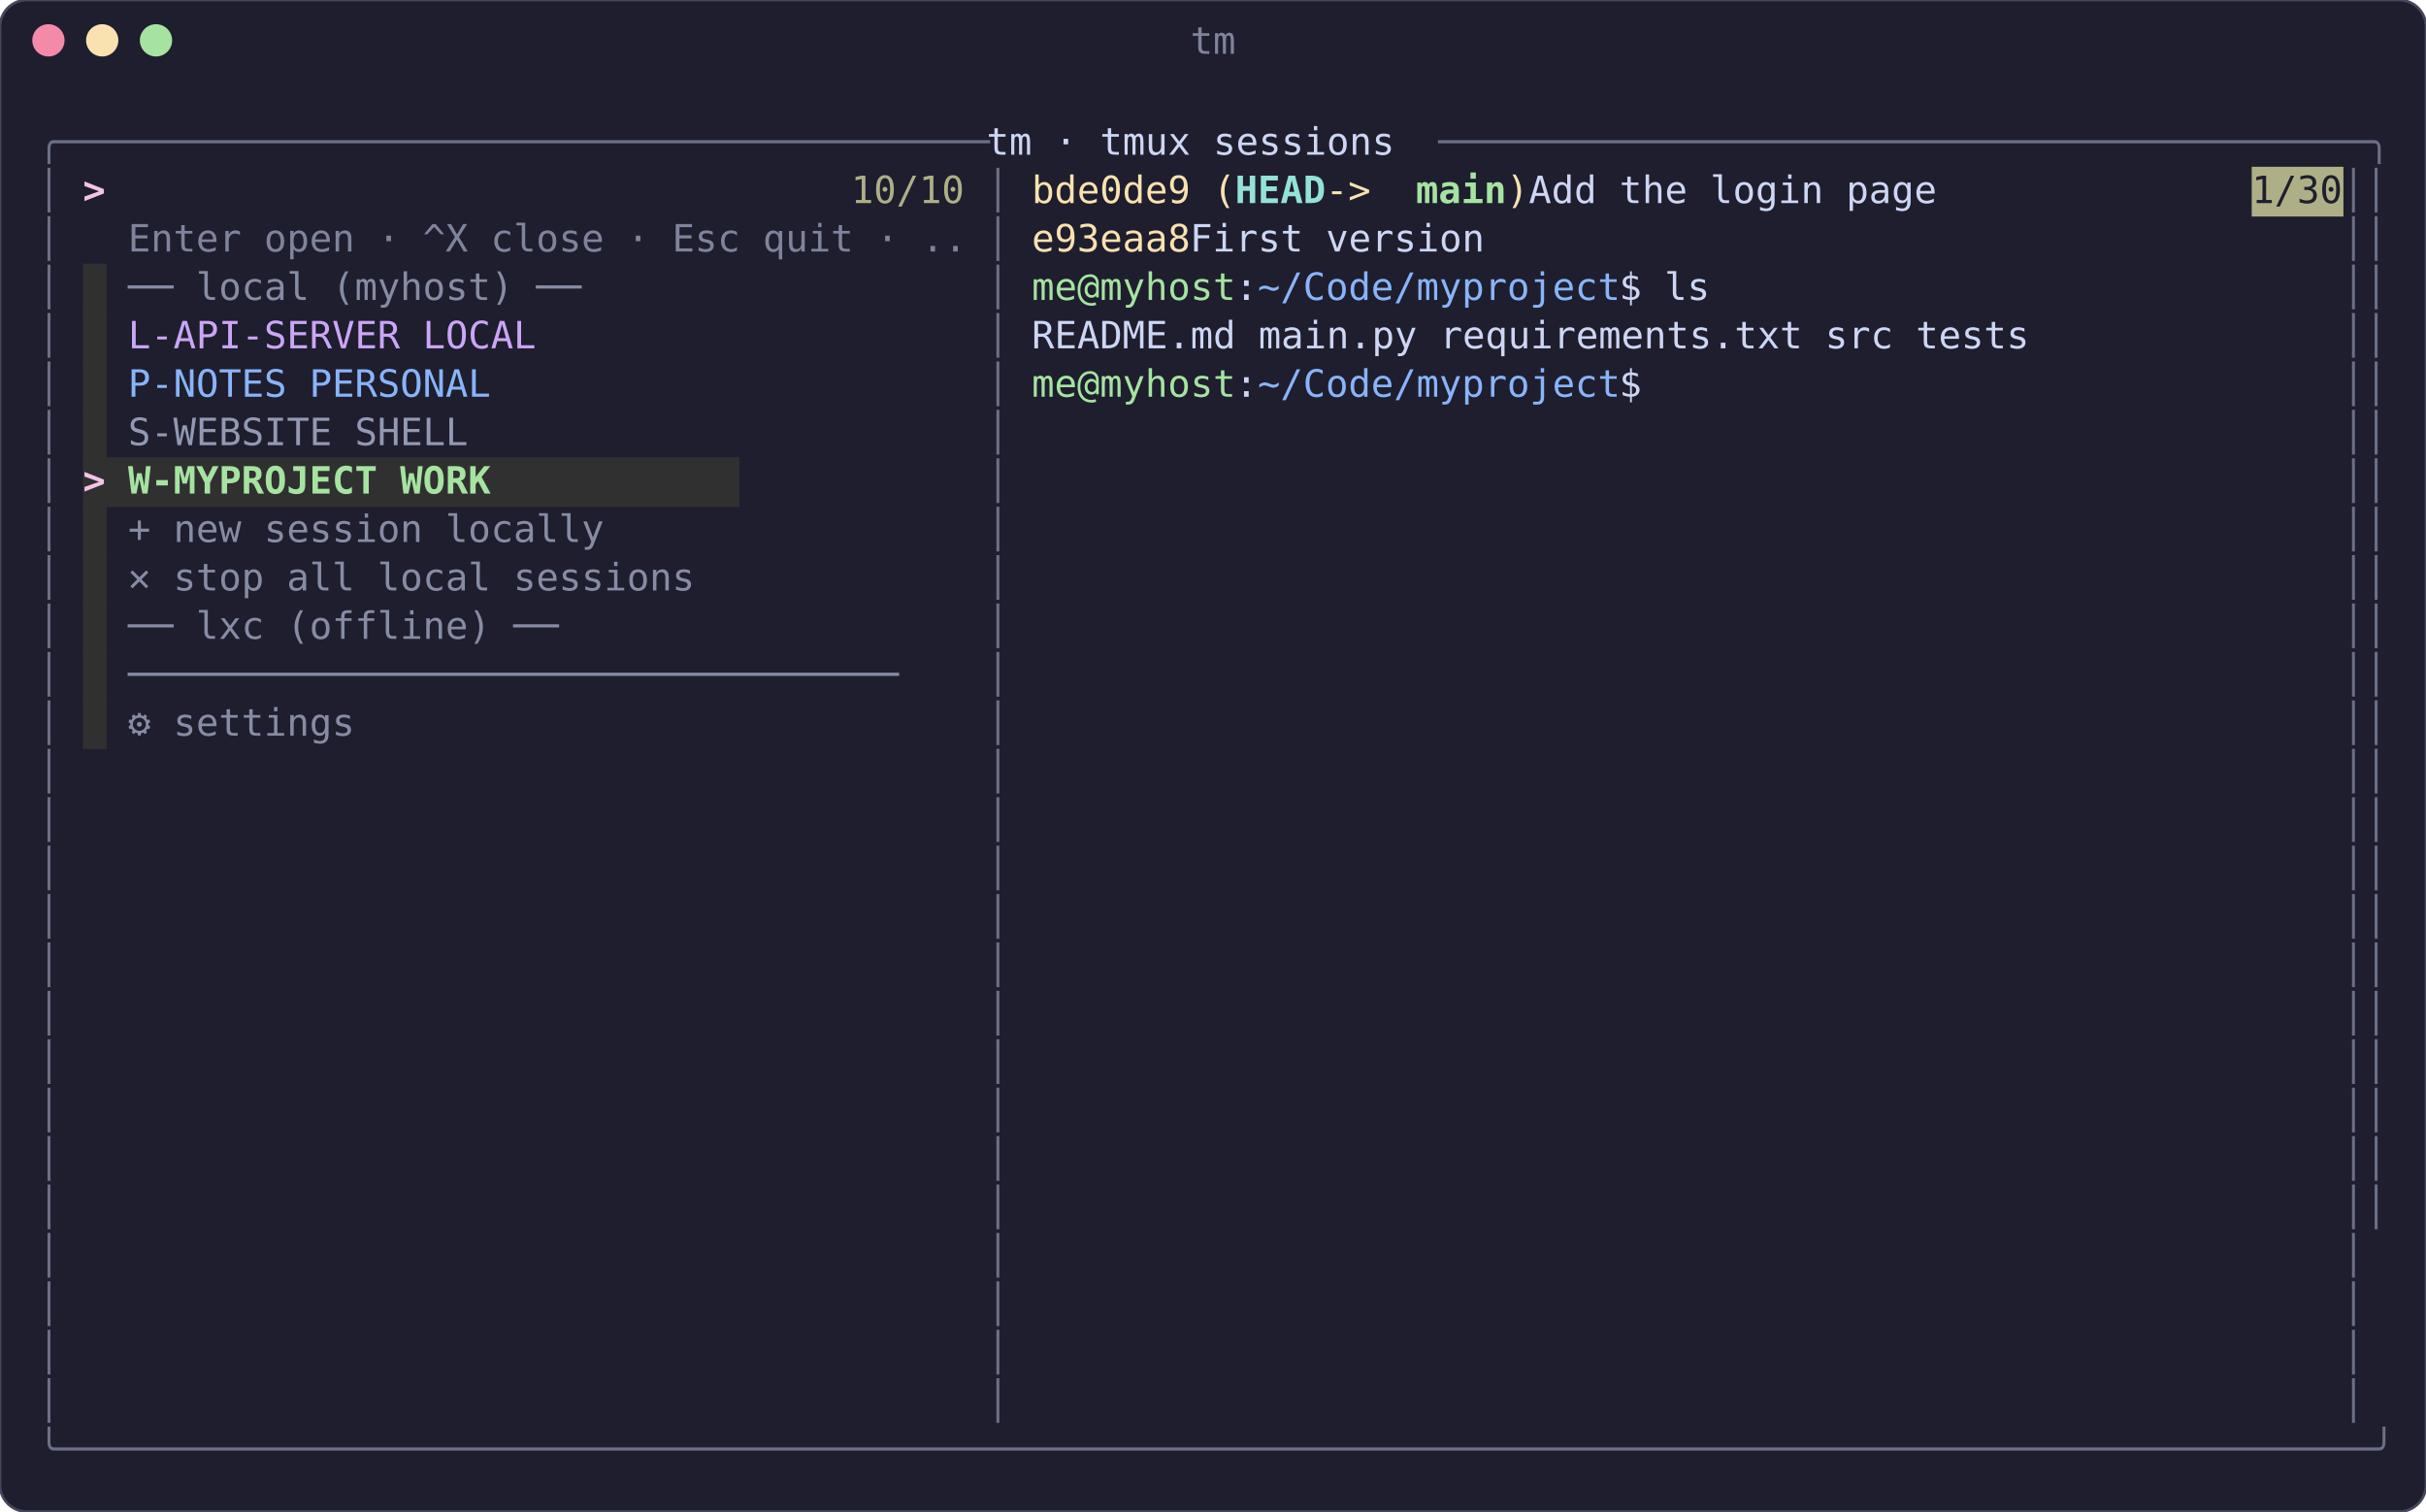
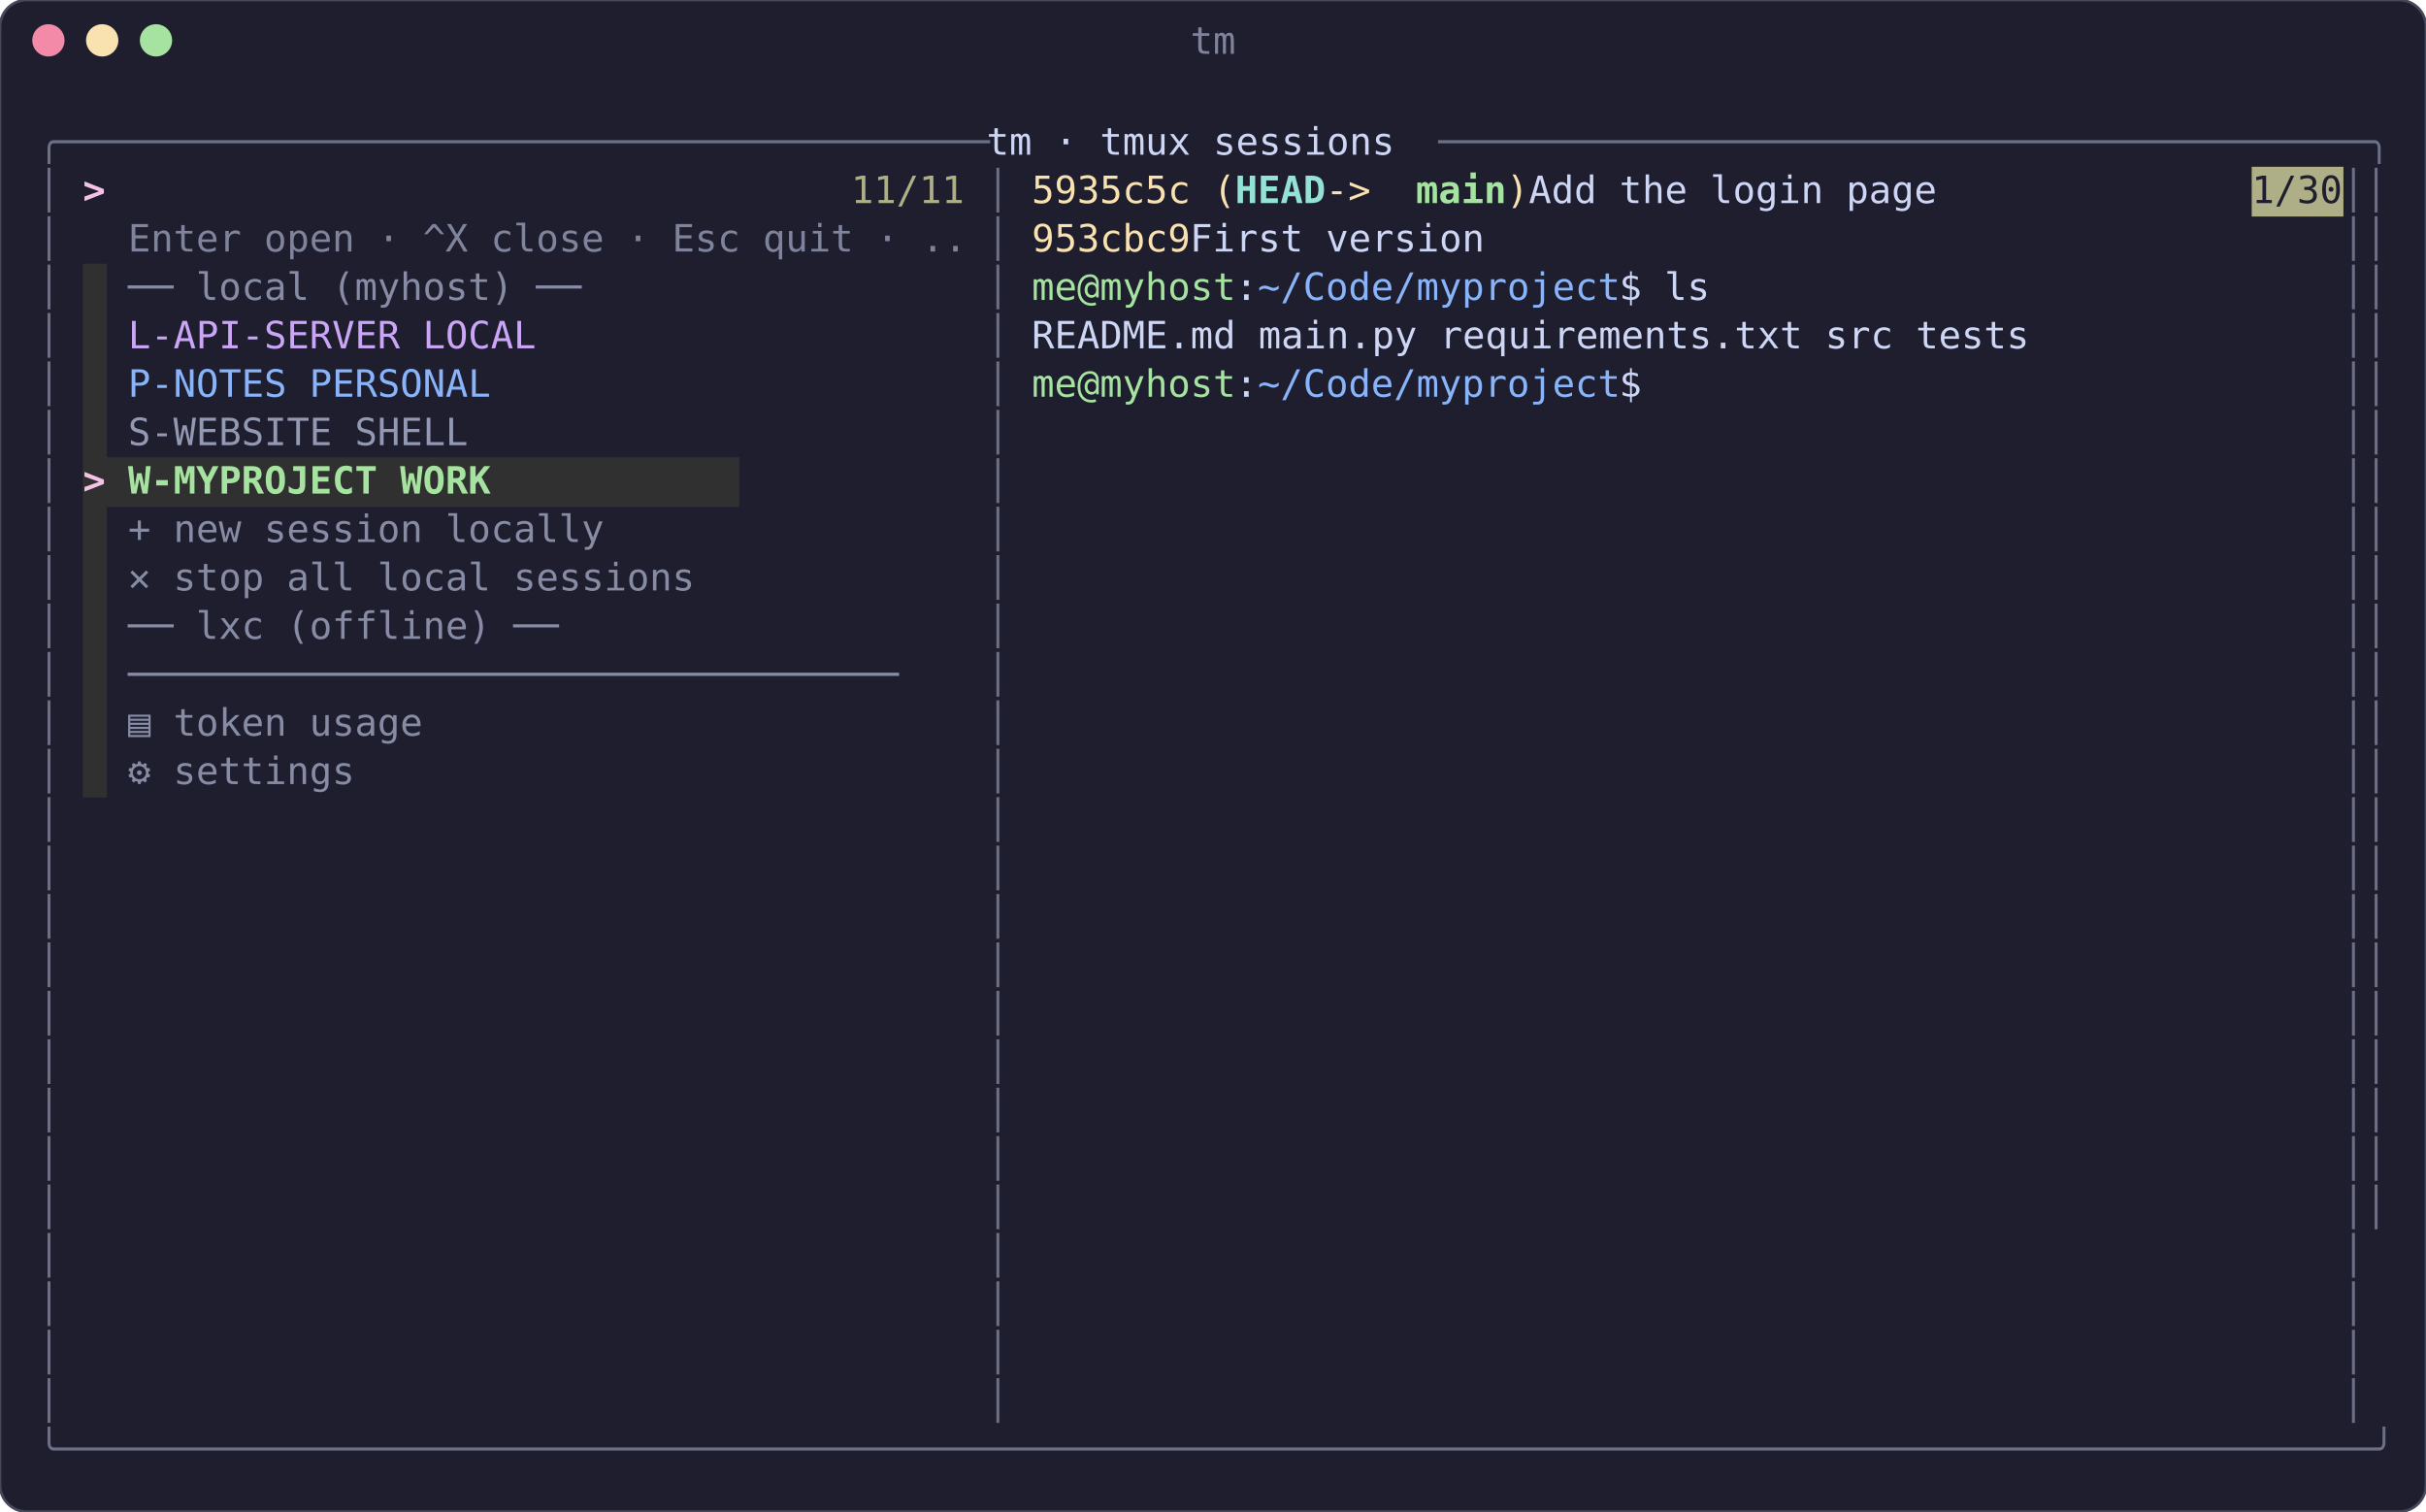
<svg xmlns="http://www.w3.org/2000/svg" width="902" height="562" viewBox="0 0 902 562">
  <style>text{font-family:"JetBrains Mono","DejaVu Sans Mono",Menlo,Consolas,monospace;font-size:14px;white-space:pre}</style>
  <rect width="100%" height="100%" rx="10" fill="#1e1e2e" stroke="#45475a" />
  <circle cx="18" cy="15" r="6" fill="#f38ba8" />
  <circle cx="38" cy="15" r="6" fill="#f9e2af" />
  <circle cx="58" cy="15" r="6" fill="#a6e3a1" />
  <text x="451" y="20" fill="#7f849c" text-anchor="middle">tm</text>
  <text x="14.0" y="57.5" textLength="352.8" lengthAdjust="spacingAndGlyphs" fill="#6c7086">╭─────────────────────────────────────────</text>
  <text x="366.8" y="57.5" textLength="168.0" lengthAdjust="spacingAndGlyphs" fill="#cdd6f4"> tm · tmux sessions </text>
  <text x="534.8" y="57.5" textLength="352.8" lengthAdjust="spacingAndGlyphs" fill="#6c7086">─────────────────────────────────────────╮</text>
  <rect x="837.2" y="62.0" width="34.1" height="18.5" fill="#afaf87" />
  <text x="14.0" y="75.5" textLength="16.8" lengthAdjust="spacingAndGlyphs" fill="#6c7086">│ </text>
  <text x="30.8" y="75.5" textLength="8.4" lengthAdjust="spacingAndGlyphs" fill="#f5c2e7" font-weight="bold">&gt;</text>
-   <text x="316.4" y="75.5" textLength="42.0" lengthAdjust="spacingAndGlyphs" fill="#afaf87">10/10</text>
+   <text x="316.4" y="75.5" textLength="42.0" lengthAdjust="spacingAndGlyphs" fill="#afaf87">11/11</text>
  <text x="366.8" y="75.5" textLength="16.8" lengthAdjust="spacingAndGlyphs" fill="#6c7086">│ </text>
-   <text x="383.6" y="75.5" textLength="75.6" lengthAdjust="spacingAndGlyphs" fill="#f9e2af">bde0de9 (</text>
+   <text x="383.6" y="75.5" textLength="75.6" lengthAdjust="spacingAndGlyphs" fill="#f9e2af">5935c5c (</text>
  <text x="459.2" y="75.5" textLength="33.6" lengthAdjust="spacingAndGlyphs" fill="#94e2d5" font-weight="bold">HEAD</text>
  <text x="492.8" y="75.5" textLength="33.6" lengthAdjust="spacingAndGlyphs" fill="#f9e2af"> -&gt; </text>
  <text x="526.4" y="75.5" textLength="33.6" lengthAdjust="spacingAndGlyphs" fill="#a6e3a1" font-weight="bold">main</text>
  <text x="560.0" y="75.5" textLength="8.4" lengthAdjust="spacingAndGlyphs" fill="#f9e2af">)</text>
  <text x="568.4" y="75.5" textLength="268.8" lengthAdjust="spacingAndGlyphs" fill="#cdd6f4"> Add the login page             </text>
  <text x="837.2" y="75.5" textLength="33.6" lengthAdjust="spacingAndGlyphs" fill="#1e1e2e">1/30</text>
  <text x="870.8" y="75.5" textLength="16.8" lengthAdjust="spacingAndGlyphs" fill="#6c7086">││</text>
  <text x="14.0" y="93.5" textLength="16.8" lengthAdjust="spacingAndGlyphs" fill="#6c7086">│ </text>
  <text x="47.6" y="93.5" textLength="310.8" lengthAdjust="spacingAndGlyphs" fill="#7f849c">Enter open · ^X close · Esc quit · ..</text>
  <text x="366.8" y="93.5" textLength="16.8" lengthAdjust="spacingAndGlyphs" fill="#6c7086">│ </text>
-   <text x="383.6" y="93.5" textLength="58.8" lengthAdjust="spacingAndGlyphs" fill="#f9e2af">e93eaa8</text>
+   <text x="383.6" y="93.5" textLength="58.8" lengthAdjust="spacingAndGlyphs" fill="#f9e2af">953cbc9</text>
  <text x="442.4" y="93.5" textLength="428.4" lengthAdjust="spacingAndGlyphs" fill="#cdd6f4"> First version                                     </text>
  <text x="870.8" y="93.5" textLength="16.8" lengthAdjust="spacingAndGlyphs" fill="#6c7086">││</text>
  <rect x="30.8" y="98.0" width="8.9" height="18.5" fill="#303030" />
  <text x="14.0" y="111.5" textLength="16.8" lengthAdjust="spacingAndGlyphs" fill="#6c7086">│ </text>
  <text x="47.6" y="111.5" textLength="168.0" lengthAdjust="spacingAndGlyphs" fill="#cdd6f4" opacity="0.6">── local (myhost) ──</text>
  <text x="366.8" y="111.5" textLength="16.8" lengthAdjust="spacingAndGlyphs" fill="#6c7086">│ </text>
  <text x="383.6" y="111.5" textLength="75.6" lengthAdjust="spacingAndGlyphs" fill="#a6e3a1">me@myhost</text>
  <text x="459.2" y="111.5" textLength="8.4" lengthAdjust="spacingAndGlyphs" fill="#cdd6f4">:</text>
  <text x="467.6" y="111.5" textLength="134.4" lengthAdjust="spacingAndGlyphs" fill="#89b4fa">~/Code/myproject</text>
  <text x="602.0" y="111.5" textLength="268.8" lengthAdjust="spacingAndGlyphs" fill="#cdd6f4">$ ls                            </text>
  <text x="870.8" y="111.5" textLength="16.8" lengthAdjust="spacingAndGlyphs" fill="#6c7086">││</text>
  <rect x="30.8" y="116.0" width="8.9" height="18.5" fill="#303030" />
  <text x="14.0" y="129.5" textLength="16.8" lengthAdjust="spacingAndGlyphs" fill="#6c7086">│ </text>
  <text x="47.6" y="129.5" textLength="235.2" lengthAdjust="spacingAndGlyphs" fill="#cba6f7">L-API-SERVER           LOCAL</text>
  <text x="366.8" y="129.5" textLength="16.8" lengthAdjust="spacingAndGlyphs" fill="#6c7086">│ </text>
  <text x="383.6" y="129.5" textLength="487.2" lengthAdjust="spacingAndGlyphs" fill="#cdd6f4">README.md  main.py  requirements.txt  src  tests          </text>
  <text x="870.8" y="129.5" textLength="16.8" lengthAdjust="spacingAndGlyphs" fill="#6c7086">││</text>
  <rect x="30.8" y="134.0" width="8.9" height="18.5" fill="#303030" />
  <text x="14.0" y="147.5" textLength="16.8" lengthAdjust="spacingAndGlyphs" fill="#6c7086">│ </text>
  <text x="47.6" y="147.5" textLength="260.4" lengthAdjust="spacingAndGlyphs" fill="#89b4fa">P-NOTES                PERSONAL</text>
  <text x="366.8" y="147.5" textLength="16.8" lengthAdjust="spacingAndGlyphs" fill="#6c7086">│ </text>
  <text x="383.6" y="147.5" textLength="75.6" lengthAdjust="spacingAndGlyphs" fill="#a6e3a1">me@myhost</text>
  <text x="459.2" y="147.5" textLength="8.4" lengthAdjust="spacingAndGlyphs" fill="#cdd6f4">:</text>
  <text x="467.6" y="147.5" textLength="134.4" lengthAdjust="spacingAndGlyphs" fill="#89b4fa">~/Code/myproject</text>
  <text x="602.0" y="147.5" textLength="268.8" lengthAdjust="spacingAndGlyphs" fill="#cdd6f4">$                               </text>
  <text x="870.8" y="147.5" textLength="16.8" lengthAdjust="spacingAndGlyphs" fill="#6c7086">││</text>
  <rect x="30.8" y="152.0" width="8.9" height="18.5" fill="#303030" />
  <text x="14.0" y="165.5" textLength="16.8" lengthAdjust="spacingAndGlyphs" fill="#6c7086">│ </text>
  <text x="47.6" y="165.5" textLength="235.2" lengthAdjust="spacingAndGlyphs" fill="#9399b2">S-WEBSITE              SHELL</text>
  <text x="366.8" y="165.5" textLength="16.8" lengthAdjust="spacingAndGlyphs" fill="#6c7086">│ </text>
  <text x="870.8" y="165.5" textLength="16.8" lengthAdjust="spacingAndGlyphs" fill="#6c7086">││</text>
  <rect x="30.8" y="170.0" width="244.1" height="18.5" fill="#303030" />
  <text x="14.0" y="183.5" textLength="16.8" lengthAdjust="spacingAndGlyphs" fill="#6c7086">│ </text>
  <text x="30.8" y="183.5" textLength="8.4" lengthAdjust="spacingAndGlyphs" fill="#f5c2e7" font-weight="bold">&gt;</text>
  <text x="47.6" y="183.5" textLength="226.8" lengthAdjust="spacingAndGlyphs" fill="#a6e3a1" font-weight="bold">W-MYPROJECT            WORK</text>
  <text x="366.8" y="183.5" textLength="16.8" lengthAdjust="spacingAndGlyphs" fill="#6c7086">│ </text>
  <text x="870.8" y="183.5" textLength="16.8" lengthAdjust="spacingAndGlyphs" fill="#6c7086">││</text>
  <rect x="30.8" y="188.0" width="8.9" height="18.5" fill="#303030" />
  <text x="14.0" y="201.5" textLength="16.8" lengthAdjust="spacingAndGlyphs" fill="#6c7086">│ </text>
  <text x="47.6" y="201.5" textLength="176.4" lengthAdjust="spacingAndGlyphs" fill="#cdd6f4" opacity="0.6">+ new session locally</text>
  <text x="366.8" y="201.5" textLength="16.8" lengthAdjust="spacingAndGlyphs" fill="#6c7086">│ </text>
  <text x="870.8" y="201.5" textLength="16.8" lengthAdjust="spacingAndGlyphs" fill="#6c7086">││</text>
  <rect x="30.8" y="206.0" width="8.9" height="18.5" fill="#303030" />
  <text x="14.0" y="219.5" textLength="16.8" lengthAdjust="spacingAndGlyphs" fill="#6c7086">│ </text>
  <text x="47.6" y="219.5" textLength="210.0" lengthAdjust="spacingAndGlyphs" fill="#cdd6f4" opacity="0.6">✕ stop all local sessions</text>
  <text x="366.8" y="219.5" textLength="16.8" lengthAdjust="spacingAndGlyphs" fill="#6c7086">│ </text>
  <text x="870.8" y="219.5" textLength="16.8" lengthAdjust="spacingAndGlyphs" fill="#6c7086">││</text>
  <rect x="30.8" y="224.0" width="8.9" height="18.5" fill="#303030" />
  <text x="14.0" y="237.5" textLength="16.8" lengthAdjust="spacingAndGlyphs" fill="#6c7086">│ </text>
  <text x="47.6" y="237.5" textLength="159.6" lengthAdjust="spacingAndGlyphs" fill="#cdd6f4" opacity="0.6">── lxc (offline) ──</text>
  <text x="366.8" y="237.5" textLength="16.8" lengthAdjust="spacingAndGlyphs" fill="#6c7086">│ </text>
  <text x="870.8" y="237.5" textLength="16.8" lengthAdjust="spacingAndGlyphs" fill="#6c7086">││</text>
  <rect x="30.8" y="242.0" width="8.9" height="18.5" fill="#303030" />
  <text x="14.0" y="255.5" textLength="16.8" lengthAdjust="spacingAndGlyphs" fill="#6c7086">│ </text>
  <text x="47.6" y="255.5" textLength="285.6" lengthAdjust="spacingAndGlyphs" fill="#cdd6f4" opacity="0.6">──────────────────────────────────</text>
  <text x="366.8" y="255.5" textLength="16.8" lengthAdjust="spacingAndGlyphs" fill="#6c7086">│ </text>
  <text x="870.8" y="255.5" textLength="16.8" lengthAdjust="spacingAndGlyphs" fill="#6c7086">││</text>
  <rect x="30.8" y="260.0" width="8.9" height="18.5" fill="#303030" />
  <text x="14.0" y="273.5" textLength="16.8" lengthAdjust="spacingAndGlyphs" fill="#6c7086">│ </text>
-   <text x="47.6" y="273.5" textLength="92.4" lengthAdjust="spacingAndGlyphs" fill="#cdd6f4" opacity="0.6">⚙  settings</text>
+   <text x="47.6" y="273.5" textLength="117.6" lengthAdjust="spacingAndGlyphs" fill="#cdd6f4" opacity="0.6">▤  token usage</text>
  <text x="366.8" y="273.5" textLength="16.8" lengthAdjust="spacingAndGlyphs" fill="#6c7086">│ </text>
  <text x="870.8" y="273.5" textLength="16.8" lengthAdjust="spacingAndGlyphs" fill="#6c7086">││</text>
+   <rect x="30.8" y="278.0" width="8.9" height="18.5" fill="#303030" />
  <text x="14.0" y="291.5" textLength="16.8" lengthAdjust="spacingAndGlyphs" fill="#6c7086">│ </text>
+   <text x="47.6" y="291.5" textLength="92.4" lengthAdjust="spacingAndGlyphs" fill="#cdd6f4" opacity="0.6">⚙  settings</text>
  <text x="366.8" y="291.5" textLength="16.8" lengthAdjust="spacingAndGlyphs" fill="#6c7086">│ </text>
  <text x="870.8" y="291.5" textLength="16.8" lengthAdjust="spacingAndGlyphs" fill="#6c7086">││</text>
  <text x="14.0" y="309.5" textLength="16.8" lengthAdjust="spacingAndGlyphs" fill="#6c7086">│ </text>
  <text x="366.8" y="309.5" textLength="16.8" lengthAdjust="spacingAndGlyphs" fill="#6c7086">│ </text>
  <text x="870.8" y="309.5" textLength="16.8" lengthAdjust="spacingAndGlyphs" fill="#6c7086">││</text>
  <text x="14.0" y="327.5" textLength="16.8" lengthAdjust="spacingAndGlyphs" fill="#6c7086">│ </text>
  <text x="366.8" y="327.5" textLength="16.8" lengthAdjust="spacingAndGlyphs" fill="#6c7086">│ </text>
  <text x="870.8" y="327.5" textLength="16.8" lengthAdjust="spacingAndGlyphs" fill="#6c7086">││</text>
  <text x="14.0" y="345.5" textLength="16.8" lengthAdjust="spacingAndGlyphs" fill="#6c7086">│ </text>
  <text x="366.8" y="345.5" textLength="16.8" lengthAdjust="spacingAndGlyphs" fill="#6c7086">│ </text>
  <text x="870.8" y="345.5" textLength="16.8" lengthAdjust="spacingAndGlyphs" fill="#6c7086">││</text>
  <text x="14.0" y="363.5" textLength="16.8" lengthAdjust="spacingAndGlyphs" fill="#6c7086">│ </text>
  <text x="366.8" y="363.5" textLength="16.8" lengthAdjust="spacingAndGlyphs" fill="#6c7086">│ </text>
  <text x="870.8" y="363.5" textLength="16.8" lengthAdjust="spacingAndGlyphs" fill="#6c7086">││</text>
  <text x="14.0" y="381.5" textLength="16.8" lengthAdjust="spacingAndGlyphs" fill="#6c7086">│ </text>
  <text x="366.8" y="381.5" textLength="16.8" lengthAdjust="spacingAndGlyphs" fill="#6c7086">│ </text>
  <text x="870.8" y="381.5" textLength="16.8" lengthAdjust="spacingAndGlyphs" fill="#6c7086">││</text>
  <text x="14.0" y="399.5" textLength="16.8" lengthAdjust="spacingAndGlyphs" fill="#6c7086">│ </text>
  <text x="366.8" y="399.5" textLength="16.8" lengthAdjust="spacingAndGlyphs" fill="#6c7086">│ </text>
  <text x="870.8" y="399.5" textLength="16.8" lengthAdjust="spacingAndGlyphs" fill="#6c7086">││</text>
  <text x="14.0" y="417.5" textLength="16.8" lengthAdjust="spacingAndGlyphs" fill="#6c7086">│ </text>
  <text x="366.8" y="417.5" textLength="16.8" lengthAdjust="spacingAndGlyphs" fill="#6c7086">│ </text>
  <text x="870.8" y="417.5" textLength="16.8" lengthAdjust="spacingAndGlyphs" fill="#6c7086">││</text>
  <text x="14.0" y="435.5" textLength="16.8" lengthAdjust="spacingAndGlyphs" fill="#6c7086">│ </text>
  <text x="366.8" y="435.5" textLength="16.8" lengthAdjust="spacingAndGlyphs" fill="#6c7086">│ </text>
  <text x="870.8" y="435.5" textLength="16.8" lengthAdjust="spacingAndGlyphs" fill="#6c7086">││</text>
  <text x="14.0" y="453.5" textLength="16.8" lengthAdjust="spacingAndGlyphs" fill="#6c7086">│ </text>
  <text x="366.8" y="453.5" textLength="16.8" lengthAdjust="spacingAndGlyphs" fill="#6c7086">│ </text>
  <text x="870.8" y="453.5" textLength="16.8" lengthAdjust="spacingAndGlyphs" fill="#6c7086">││</text>
  <text x="14.0" y="471.5" textLength="16.8" lengthAdjust="spacingAndGlyphs" fill="#6c7086">│ </text>
  <text x="366.8" y="471.5" textLength="16.8" lengthAdjust="spacingAndGlyphs" fill="#6c7086">│ </text>
  <text x="870.8" y="471.5" textLength="16.8" lengthAdjust="spacingAndGlyphs" fill="#6c7086"> │</text>
  <text x="14.0" y="489.5" textLength="16.8" lengthAdjust="spacingAndGlyphs" fill="#6c7086">│ </text>
  <text x="366.8" y="489.5" textLength="16.8" lengthAdjust="spacingAndGlyphs" fill="#6c7086">│ </text>
  <text x="870.8" y="489.5" textLength="16.8" lengthAdjust="spacingAndGlyphs" fill="#6c7086"> │</text>
  <text x="14.0" y="507.5" textLength="16.8" lengthAdjust="spacingAndGlyphs" fill="#6c7086">│ </text>
  <text x="366.8" y="507.5" textLength="16.8" lengthAdjust="spacingAndGlyphs" fill="#6c7086">│ </text>
  <text x="870.8" y="507.5" textLength="16.8" lengthAdjust="spacingAndGlyphs" fill="#6c7086"> │</text>
  <text x="14.0" y="525.5" textLength="16.8" lengthAdjust="spacingAndGlyphs" fill="#6c7086">│ </text>
  <text x="366.8" y="525.5" textLength="16.8" lengthAdjust="spacingAndGlyphs" fill="#6c7086">│ </text>
  <text x="870.8" y="525.5" textLength="16.8" lengthAdjust="spacingAndGlyphs" fill="#6c7086"> │</text>
  <text x="14.0" y="543.5" textLength="873.6" lengthAdjust="spacingAndGlyphs" fill="#6c7086">╰──────────────────────────────────────────────────────────────────────────────────────────────────────╯</text>
</svg>
